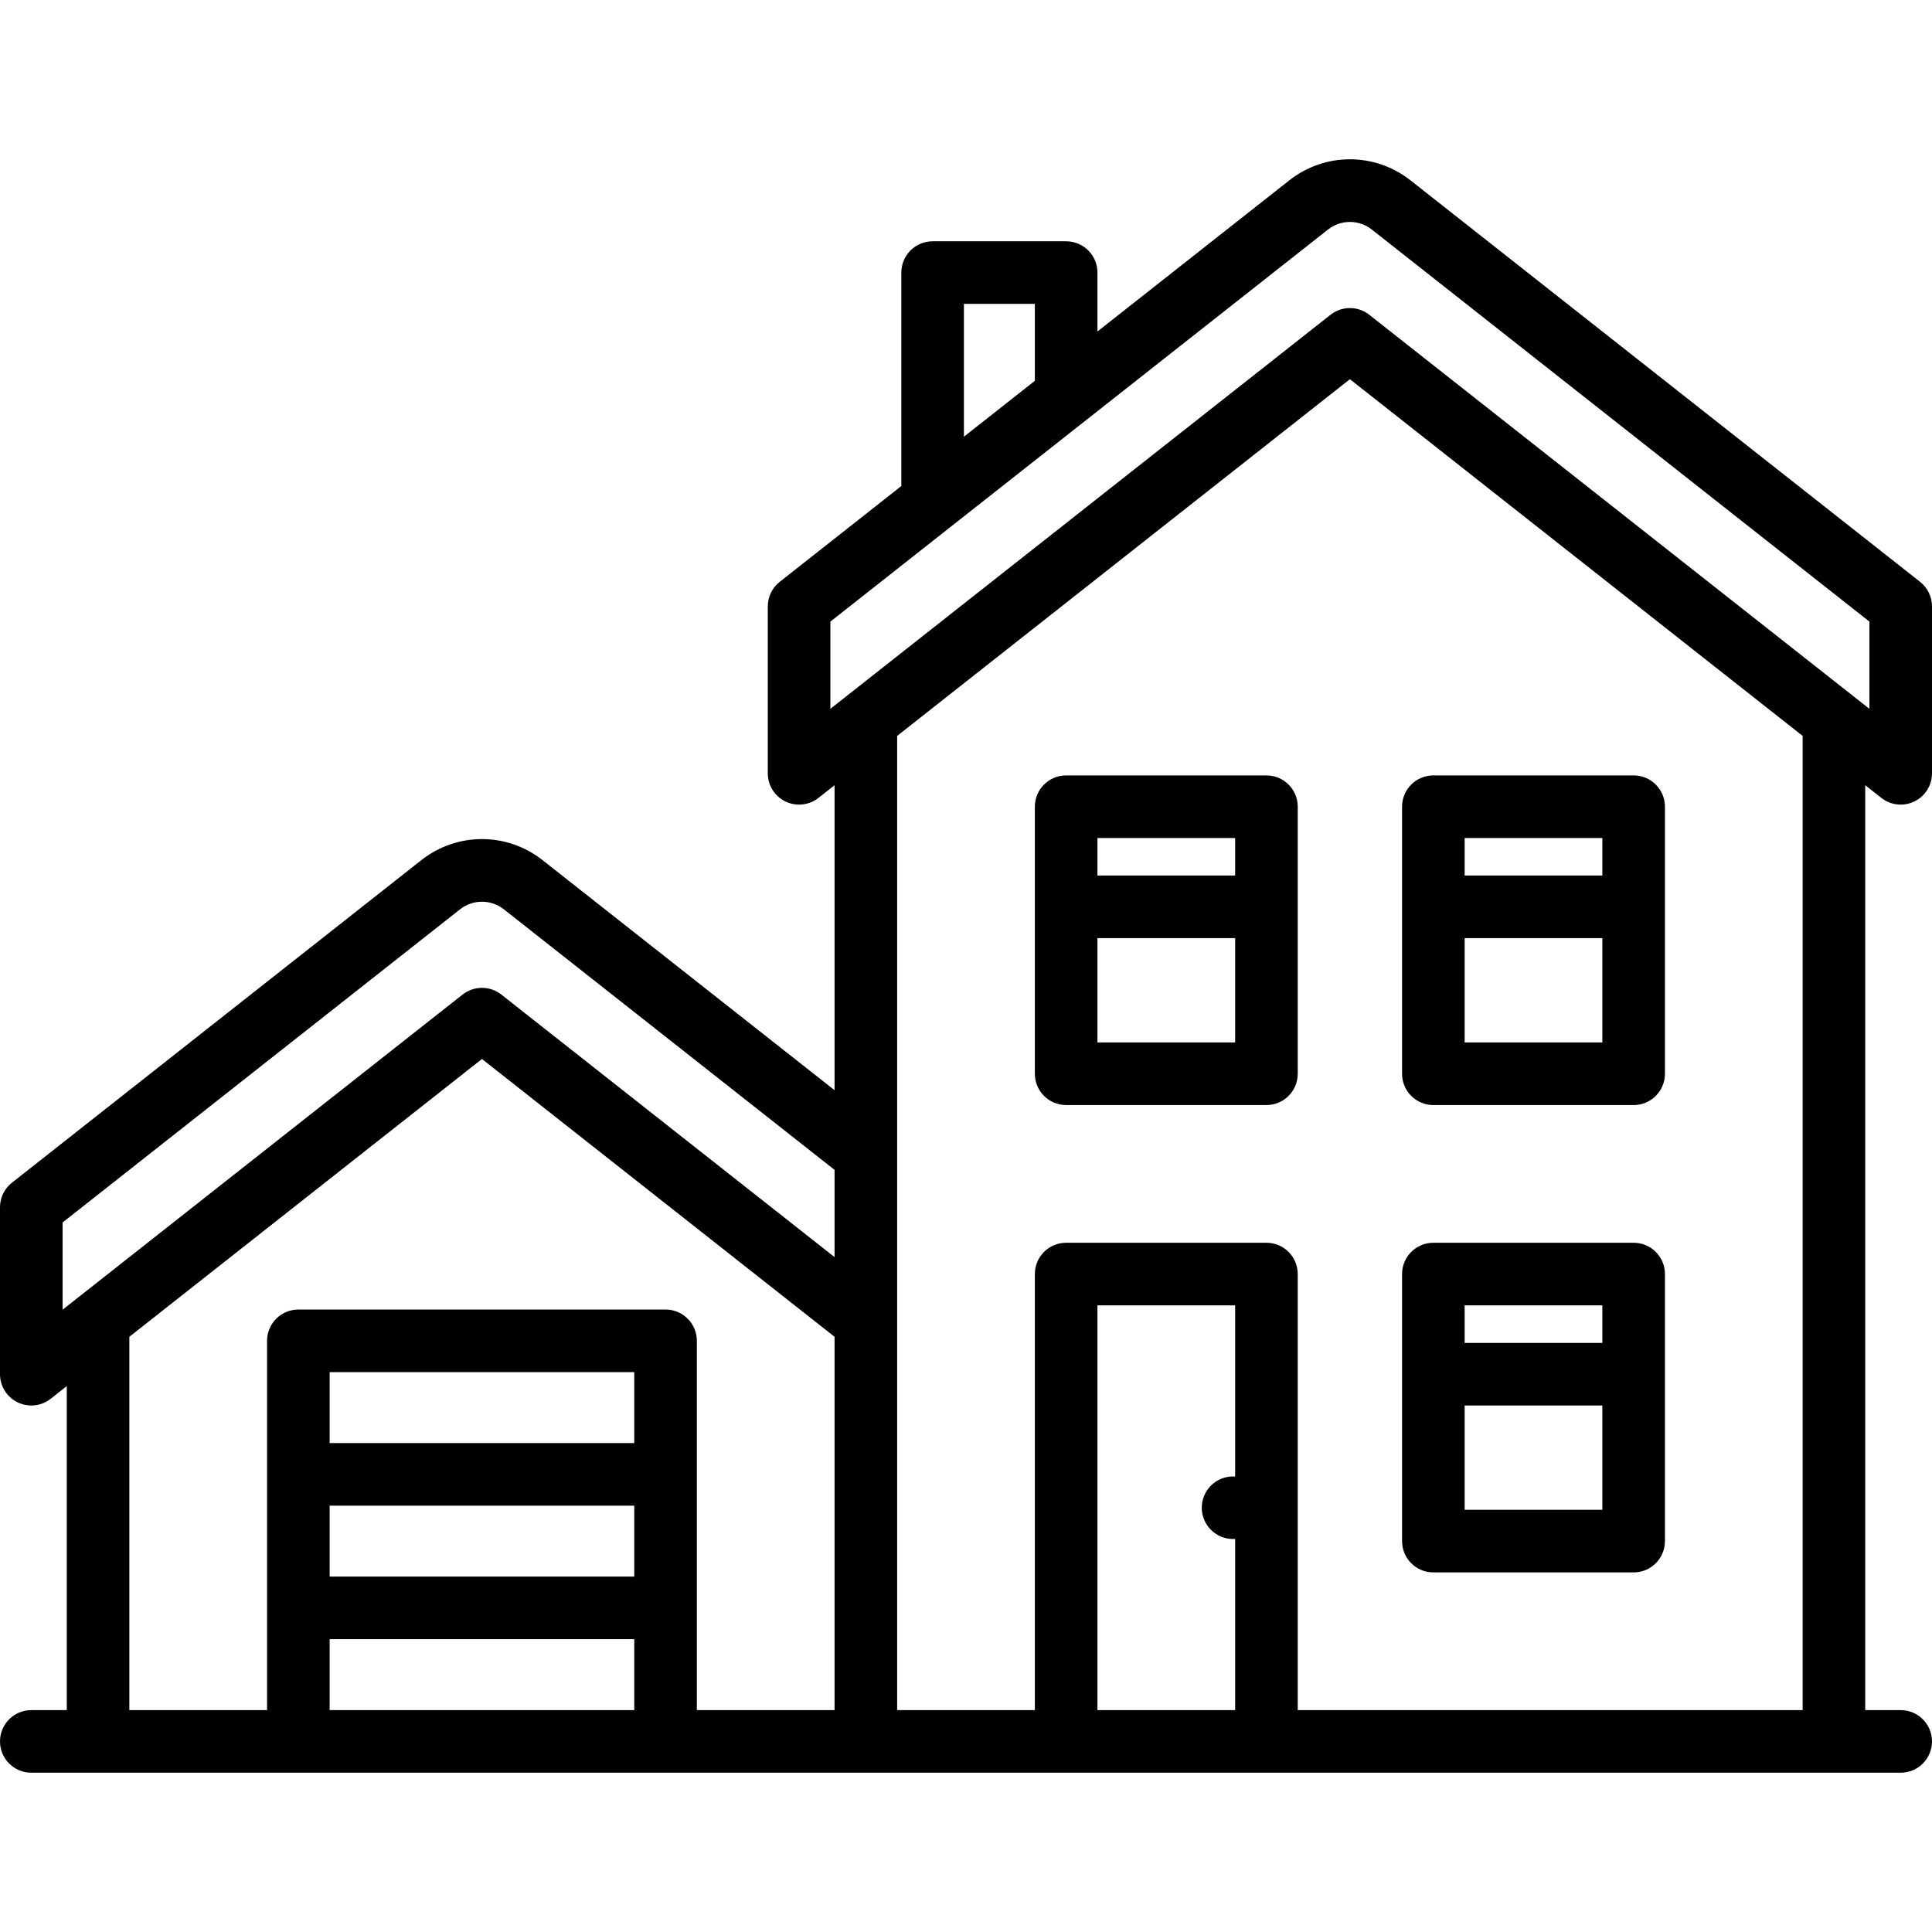
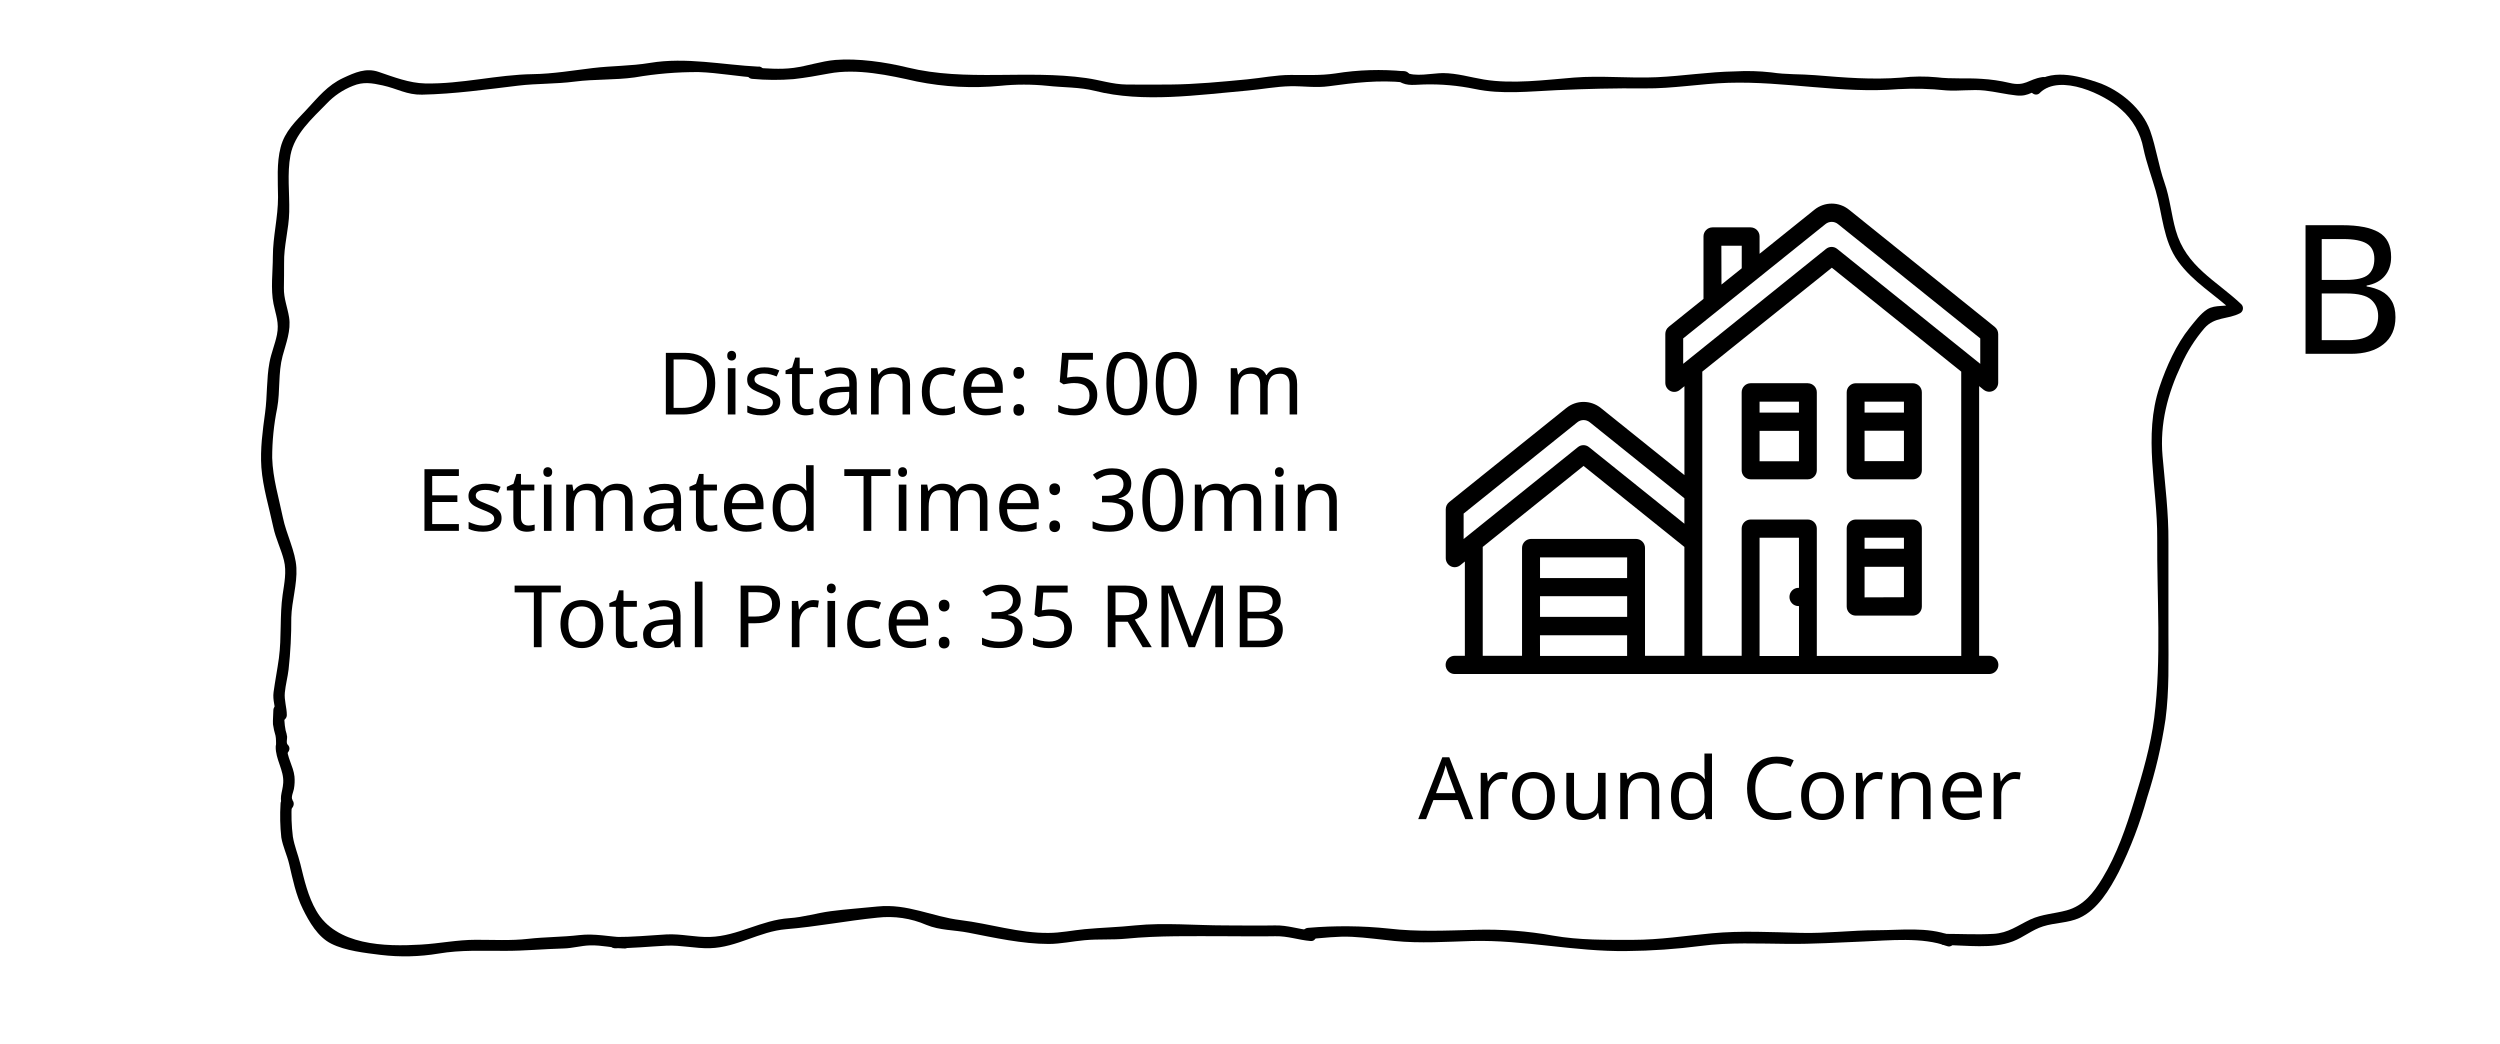
- <svg xmlns="http://www.w3.org/2000/svg" version="1.1" viewBox="0 0 463 463" enable-background="new 0 0 463 463">
-   <g>
-     <path d="m450.858,191.216c1.349,1.063 2.989,1.609 4.643,1.609 1.114,0 2.233-0.248 3.273-0.752 2.585-1.254 4.226-3.875 4.226-6.748v-40c0-2.298-1.053-4.469-2.858-5.891l-122.099-96.199c-8.563-6.747-20.524-6.746-29.087,0l-45.956,36.208v-14.118c0-4.142-3.358-7.5-7.5-7.5h-32c-4.142,0-7.5,3.358-7.5,7.5v51.149l-29.142,22.96c-1.805,1.422-2.858,3.593-2.858,5.891v40c0,2.873 1.641,5.494 4.226,6.748 2.584,1.254 5.659,0.922 7.916-0.856l3.858-3.04v73.086l-69.957-55.117c-8.563-6.747-20.524-6.747-29.087,0l-98.098,77.288c-1.805,1.421-2.858,3.593-2.858,5.891v40c0,2.873 1.641,5.494 4.226,6.748 1.04,0.505 2.159,0.752 3.273,0.752 1.653,0 3.294-0.546 4.643-1.609l3.858-3.04v77.649h-8.5c-4.142,0-7.5,3.358-7.5,7.5s3.358,7.5 7.5,7.5h448c4.142,0 7.5-3.358 7.5-7.5s-3.358-7.5-7.5-7.5h-8.5v-221.649l3.858,3.04zm-219.858-118.391h17v18.437l-17,13.394v-31.831zm-32,76.139l119.24-93.946c3.097-2.44 7.424-2.44 10.521,0l119.239,93.946v20.903l-119.858-94.433c-1.361-1.073-3.001-1.609-4.642-1.609s-3.28,0.536-4.642,1.609l-119.858,94.433v-20.903zm-184,144l95.24-75.037c3.097-2.44 7.424-2.44 10.521,0l79.239,62.431v20.904l-79.858-62.919c-2.723-2.146-6.561-2.146-9.283,0l-95.859,75.525v-20.904zm16,27.394l84.5-66.575 84.5,66.576v89.467h-33v-88.5c0-4.142-3.358-7.5-7.5-7.5h-88c-4.142,0-7.5,3.358-7.5,7.5v88.5h-33v-89.468zm48,40.467h73v17h-73v-17zm73-15h-73v-17h73v17zm-73,47h73v17h-73v-17zm217-38.975c-0.166-0.011-0.333-0.025-0.5-0.025-1.97,0-3.91,0.8-5.3,2.2-1.4,1.39-2.2,3.33-2.2,5.3 0,1.97 0.8,3.91 2.2,5.3 1.39,1.4 3.33,2.2 5.3,2.2 0.167,0 0.334-0.014 0.5-0.025v41.025h-33v-97h33v41.025zm136,55.975h-121v-104.5c0-4.142-3.358-7.5-7.5-7.5h-48c-4.142,0-7.5,3.358-7.5,7.5v104.5h-33v-233.467l108.5-85.485 108.5,85.485v233.467z" />
-     <path d="m343.5,376.825h48c4.142,0 7.5-3.358 7.5-7.5v-64c0-4.142-3.358-7.5-7.5-7.5h-48c-4.142,0-7.5,3.358-7.5,7.5v64c0,4.142 3.358,7.5 7.5,7.5zm7.5-15v-25h33v25h-33zm33-49v9h-33v-9h33z" />
-     <path d="m343.5,264.825h48c4.142,0 7.5-3.358 7.5-7.5v-64c0-4.142-3.358-7.5-7.5-7.5h-48c-4.142,0-7.5,3.358-7.5,7.5v64c0,4.142 3.358,7.5 7.5,7.5zm7.5-15v-25h33v25h-33zm33-49v9h-33v-9h33z" />
-     <path d="m303.5,185.825h-48c-4.142,0-7.5,3.358-7.5,7.5v64c0,4.142 3.358,7.5 7.5,7.5h48c4.142,0 7.5-3.358 7.5-7.5v-64c0-4.142-3.358-7.5-7.5-7.5zm-7.5,15v9h-33v-9h33zm-33,49v-25h33v25h-33z" />
+ <svg xmlns="http://www.w3.org/2000/svg" viewBox="0 0 666 278">
+   <defs>
+     <style>.cls-1{font-size:23px;}.cls-1,.cls-2{font-family:FuturaHandwritten, FuturaHandwritten;}.cls-2{font-size:48px;}</style>
+   </defs>
+   <g id="Layer_2" data-name="Layer 2">
+     <path d="M543.45,24.71c5.38-5.2,17.33.5,21.58,4.41A18.19,18.19,0,0,1,571,39.55c.83,3.91,2.18,7.45,3.28,11.27,1.86,6.4,1.93,13.24,6,18.85S590,78.39,595,83.12l.3-2.36c-2.3,1.22-5,.21-7.31,1.66-1.77,1.14-3.36,3.29-4.67,4.91-3.55,4.42-6.2,10.32-8,15.68-4.45,13.25-.56,26.79-.64,40.35-.1,15.79,1.17,32.11-.79,47.81-.95,7.57-3.12,14.87-5.33,22.15-2.17,7.12-4.61,14.28-8.49,20.67-2.34,3.85-5,7.3-9.51,8.53-3.23.88-6.55,1-9.63,2.41-3.45,1.63-5.9,3.63-9.9,3.85-4.28.25-8.64,0-12.93,0a1.5,1.5,0,0,0,0,3c5.77,0,12.65,1.1,18.13-1,2.82-1.07,5.15-3.1,8.06-4,3.16-1,6.63-.87,9.67-2.24,4.89-2.2,8.1-7.7,10.46-12.24A112.55,112.55,0,0,0,572,212.45a129.94,129.94,0,0,0,4.9-20.87c1-7.65.77-15.36.77-23,0-8.08,0-16.16,0-24.24.06-7.77-.9-15.18-1.57-22.88-.75-8.59,1.37-16.58,5-24.27a39.68,39.68,0,0,1,6.17-9.77c2.76-3.12,6.19-2.25,9.52-4a1.51,1.51,0,0,0,.3-2.36c-6.74-6.37-14.72-10-17.47-19.7-1.19-4.18-1.55-8.61-3-12.71-1.59-4.53-2.22-9.31-3.81-13.8-2.1-5.92-8.07-10.88-13.9-12.87-5.43-1.86-12.93-3.87-17.62.67-1.39,1.34.73,3.46,2.12,2.12Z" />
+     <path d="M544,20.55c-3.71.59-4.46,2.58-8.74,1.52A43.41,43.41,0,0,0,527.85,21c-4-.28-7.86.09-11.88-.41a45.8,45.8,0,0,0-9.39.08c-7.85.62-15.22,0-23-.64-3.95-.33-7.7-.13-11.66-.74a57.38,57.38,0,0,0-9.74-.27c-7,.12-13.88,1.23-20.82,1.55-7.36.34-14.76-.49-22.11.1-7.65.62-16.29,1.77-23.91.52-3.74-.62-7.08-1.68-10.92-1.72-2.67,0-7.77,1.16-10-.27-1.63-1-3.14,1.55-1.51,2.59,1.94,1.24,4.23.74,6.45.71a59.15,59.15,0,0,1,13.53,1.2c7.13,1.52,14.6.64,21.83.32,7.83-.35,15.57-.55,23.42-.47,7.48.08,14.85-1.26,22.33-1.49,15.14-.46,30,2.92,45.22,1.69a80,80,0,0,1,12.76.33c3.45.25,6.9-.34,10.35.05,2.82.32,5.55,1,8.37,1.3,3.54.38,4.48-1.48,7.67-2,1.9-.31,1.09-3.2-.8-2.89Z" />
+     <path d="M374.16,19a71.63,71.63,0,0,0-18.37.56c-4.16.62-7.85.37-12,.41-3.85,0-7.65.79-11.47,1.16-6.77.65-13.79,1.33-20.59,1.39-3.86,0-7.73.06-11.59,0s-7-1.2-10.8-1.73c-15.85-2.25-32,1-47.62-2.82-5.81-1.43-13.23-2.49-19.21-2-3.69.31-7.39,1.62-11.09,2.11s-7.23.12-11-.07c-1.93-.1-1.92,2.91,0,3a63,63,0,0,0,11,.07c3.18-.36,6.23-.89,9.39-1.49,7.49-1.42,16.06.46,23.43,2.12a76,76,0,0,0,22.23,1.15,62.51,62.51,0,0,1,12.56,0c4.06.46,8.69.34,12.62,1.34,12.85,3.27,27.58,1.07,40.68-.07,3.82-.33,7.65-1.09,11.47-1.16,3.44-.06,6.81.48,10.23,0,6.77-.93,13.34-1.71,20.18-1,1.92.2,1.9-2.8,0-3Z" />
+     <path d="M202.12,17.76c-9.66-.48-19.32-2.61-29-1-5.11.85-10.08.75-15.21,1.37S147.23,19.68,142,19.75c-9.62.14-19.1,2.68-28.75,2.48-4.19-.09-8.37-1.71-12.39-3.08-3.38-1.15-6.28.15-9.46,1.63-4.15,1.94-6.66,5.13-9.73,8.42-2.9,3.11-5.79,5.76-6.9,10s-.73,8.94-.7,13.33c0,5.39-1.37,10.45-1.38,15.78,0,4-.63,8.71.18,12.65.61,3,1.55,5,.91,8.21-.5,2.52-1.55,4.92-2,7.44-.8,4.31-.56,8.9-1.15,13.27-.66,4.89-1.34,9.71-1,14.65.41,5.38,2.07,10.67,3.18,15.93.65,3.06,2.07,5.82,2.83,8.82s.08,6.19-.34,9.12c-.81,5.65-.25,11.26-1,16.92-.41,3-1,6-1.42,9.06-.3,2.21.52,3.92.53,6.11a1.5,1.5,0,0,0,3,0c0-2-.73-3.94-.53-6s.76-4.12,1-6.16a120,120,0,0,0,.72-13.8c.12-4.39,1.6-8.85,1.36-13.26s-2.68-8.94-3.59-13.35c-1.1-5.34-2.68-10.43-2.86-15.93a65.85,65.85,0,0,1,1.33-13.27c.84-4.65.22-9.31,1.45-13.91.89-3.33,2.28-6.76,1.72-10.28-.43-2.7-1.43-5-1.38-7.81,0-2.2.09-4.38.05-6.58-.09-4.7,1.27-9,1.37-13.71.11-5-.59-10.17.33-15.08,1.06-5.64,5.75-9.76,9.64-13.75a19.42,19.42,0,0,1,7-4.73c2.75-1.14,5.05-.75,7.92-.12,3.88.85,6.43,2.55,10.49,2.47,8.64-.18,17.13-1.39,25.67-2.41,4.95-.59,10-.41,15-1.07,5.31-.69,10.73-.38,16-1.12a97.3,97.3,0,0,1,17-1.42c5.31.17,10.65,1.24,16,1.51,1.93.09,1.92-2.91,0-3Z" />
+     <path d="M519.48,249.14c-6.06-2.27-13.07-1.34-19.43-1.33-6.82,0-13.43.88-20.27.71-7.8-.2-16-.62-23.73.11-7.14.66-13.87,1.74-21.06,1.75-7,0-14.3.1-21.25-1.13a100.4,100.4,0,0,0-20.64-1.55c-7.67.2-15.53.58-23.13-.33a112.81,112.81,0,0,0-21.51-.19c-1.92.13-1.93,3.13,0,3,4-.27,7.76-.82,11.75-.61,3.79.2,7.56.73,11.33,1.11,6.76.68,13.87.2,20.66,0,13.87-.33,27.26,2.88,41.14,2.68A165.36,165.36,0,0,0,453.07,252c7.63-1,15.52-.61,23.21-.55,6.8.06,13.37-.36,20.11-.63,6.9-.28,15.78-1.23,22.3,1.22,1.81.68,2.59-2.22.8-2.89Z" />
+     <path d="M349.1,247.81c-3.34-.28-6-1.35-9.44-1.28-4.42.09-8.85,0-13.27,0-7.89,0-16.2-.79-24,0-4.5.48-8.91.58-13.43,1-3.16.3-6.48,1-9.62,1-7.77.1-15.76-2.48-23.42-3.41s-14.14-4.46-22.15-3.63c-4.13.43-8.36.71-12.46,1.25-3.73.49-7.28,1.61-11.05,1.86-7.42.49-13.75,4.78-21.12,5-3.9.14-7.75-.89-11.63-.67-4.59.27-9,.71-13.66.69a1.5,1.5,0,0,0,0,3c4.62,0,9.08-.46,13.66-.69,3.89-.19,7.73.78,11.63.67,7.2-.2,13.16-4.47,20.3-5.06,8.13-.67,16.17-2.26,24.34-3.08a25.46,25.46,0,0,1,13,1.93c3.66,1.5,7.35,1.32,11.23,2.08,6.87,1.34,14.31,3,21.34,3,3.2,0,6.43-.72,9.62-1,3.71-.34,7.39-.05,11.07-.41,8.75-.85,17.56-.65,26.4-.65,4.42,0,8.85.09,13.27,0,3.4-.07,6.16,1,9.44,1.28,1.92.16,1.91-2.84,0-3Z" />
+     <path d="M76.65,198.4c-.47-.46-.12-1.56-.16-2.13a9.47,9.47,0,0,0-.4-1.69,18.54,18.54,0,0,1-.27-5.34c0-1.93-3-1.93-3,0,0,1.24-.17,2.49-.1,3.72A20.4,20.4,0,0,0,73.4,196c.36,1.76-.32,3.1,1.13,4.51s3.5-.77,2.12-2.12Z" />
+     <path d="M166.34,249.73c-4-.19-7.87-1.1-12-.62-4.57.54-9.11.48-13.69,1s-9.29.24-13.89.25c-5,0-9.66,1-14.63,1.28-9.61.58-22.57.24-27.86-9-2.22-3.85-3.21-8.2-4.25-12.46-.6-2.46-1.6-4.8-2-7.3a47,47,0,0,1-.28-8.78,1.5,1.5,0,0,0-3,0,52.25,52.25,0,0,0,.2,9c.42,2.49,1.55,4.73,2.11,7.16.94,4,1.76,8.12,3.62,11.89,1.68,3.42,4,7.46,7.56,9.24,3.81,1.92,9,2.47,13.21,3a54.5,54.5,0,0,0,15.43-.36c5.87-1,11.78-.71,17.72-.72,5.22,0,10.4-.5,15.61-.64,2.35-.06,4.61-.75,7-.82,3.1-.08,6.1.67,9.18.82,1.93.09,1.93-2.91,0-3Z" />
+     <path d="M77.93,213.1c-.51-.65.25-2.2.37-2.93a12.34,12.34,0,0,0,.15-3.3c-.3-2.81-2.07-5.17-2-8,.05-1.93-2.95-1.93-3,0-.09,3.43,2.23,6.31,2,9.69-.16,2.67-1.49,4.41.33,6.71,1.2,1.51,3.31-.62,2.12-2.12Z" />
+   </g>
+   <g id="Layer_3" data-name="Layer 3">
+     <text class="cls-1" transform="translate(175.15 110.42)">Distance: 500 m<tspan x="-64.31" y="31">Estimated Time: 30min</tspan>
+       <tspan x="-38.29" y="62">Total Price: 35 RMB</tspan>
+     </text>
+     <text class="cls-1" transform="translate(377.81 218.22)">Around Corner</text>
+     <path d="M528.46,103.84a2.35,2.35,0,0,0,2.52.28,2.44,2.44,0,0,0,1.34-2.19V89a2.45,2.45,0,0,0-.91-1.91L492.6,55.88a7.34,7.34,0,0,0-9.25,0L468.75,67.61V63a2.41,2.41,0,0,0-2.38-2.43H456.19A2.41,2.41,0,0,0,453.81,63V79.62l-9.26,7.44a2.45,2.45,0,0,0-.91,1.91v13a2.44,2.44,0,0,0,1.34,2.19,2.35,2.35,0,0,0,2.52-.28l1.23-1v23.69l-22.24-17.86a7.34,7.34,0,0,0-9.25,0l-31.18,25.05a2.45,2.45,0,0,0-.91,1.91v13a2.44,2.44,0,0,0,1.34,2.19,2.35,2.35,0,0,0,2.52-.28l1.23-1V174.7h-2.7a2.43,2.43,0,0,0,0,4.86H529.94a2.43,2.43,0,0,0,0-4.86h-2.7V102.86l1.23,1ZM458.57,65.47H464v6l-5.4,4.34ZM448.4,90.15l37.9-30.45a2.65,2.65,0,0,1,3.34,0l37.9,30.45v6.78l-38.1-30.61a2.35,2.35,0,0,0-3,0L448.4,96.92Zm-58.49,46.67,30.28-24.32a2.65,2.65,0,0,1,3.34,0l25.19,20.24v6.78l-25.39-20.39a2.35,2.35,0,0,0-3,0L389.91,143.6v-6.78ZM395,145.7l26.86-21.58,26.86,21.58v29H438.23V146a2.41,2.41,0,0,0-2.38-2.43h-28a2.41,2.41,0,0,0-2.38,2.43V174.7H395v-29Zm15.26,13.12h23.21v5.51H410.26ZM433.46,154H410.26v-5.51h23.21Zm-23.21,15.23h23.21v5.51H410.26Zm69-12.63h-.16a2.37,2.37,0,0,0-1.68.71,2.46,2.46,0,0,0,0,3.44,2.37,2.37,0,0,0,1.68.71h.16v13.3H468.75V143.26h10.49Zm43.23,18.14H484V140.83a2.41,2.41,0,0,0-2.38-2.43H466.36a2.41,2.41,0,0,0-2.38,2.43V174.7H453.49V99L488,71.32,522.47,99Z" />
+     <path d="M494.34,164h15.26a2.41,2.41,0,0,0,2.38-2.43V140.83a2.41,2.41,0,0,0-2.38-2.43H494.34a2.41,2.41,0,0,0-2.38,2.43v20.74A2.41,2.41,0,0,0,494.34,164Zm2.38-4.86V151h10.49v8.1Zm10.49-15.88v2.92H496.72v-2.92Z" />
+     <path d="M494.34,127.7h15.26a2.41,2.41,0,0,0,2.38-2.43V104.53a2.41,2.41,0,0,0-2.38-2.43H494.34a2.41,2.41,0,0,0-2.38,2.43v20.74A2.41,2.41,0,0,0,494.34,127.7Zm2.38-4.86v-8.1h10.49v8.1ZM507.21,107v2.92H496.72V107Z" />
+     <path d="M481.62,102.09H466.36a2.41,2.41,0,0,0-2.38,2.43v20.74a2.41,2.41,0,0,0,2.38,2.43h15.26a2.41,2.41,0,0,0,2.38-2.43V104.53a2.41,2.41,0,0,0-2.38-2.43ZM479.24,107v2.92H468.75V107Zm-10.49,15.88v-8.1h10.49v8.1Z" />
+     <text class="cls-2" transform="translate(609.54 94.26)">B</text>
  </g>
</svg>
